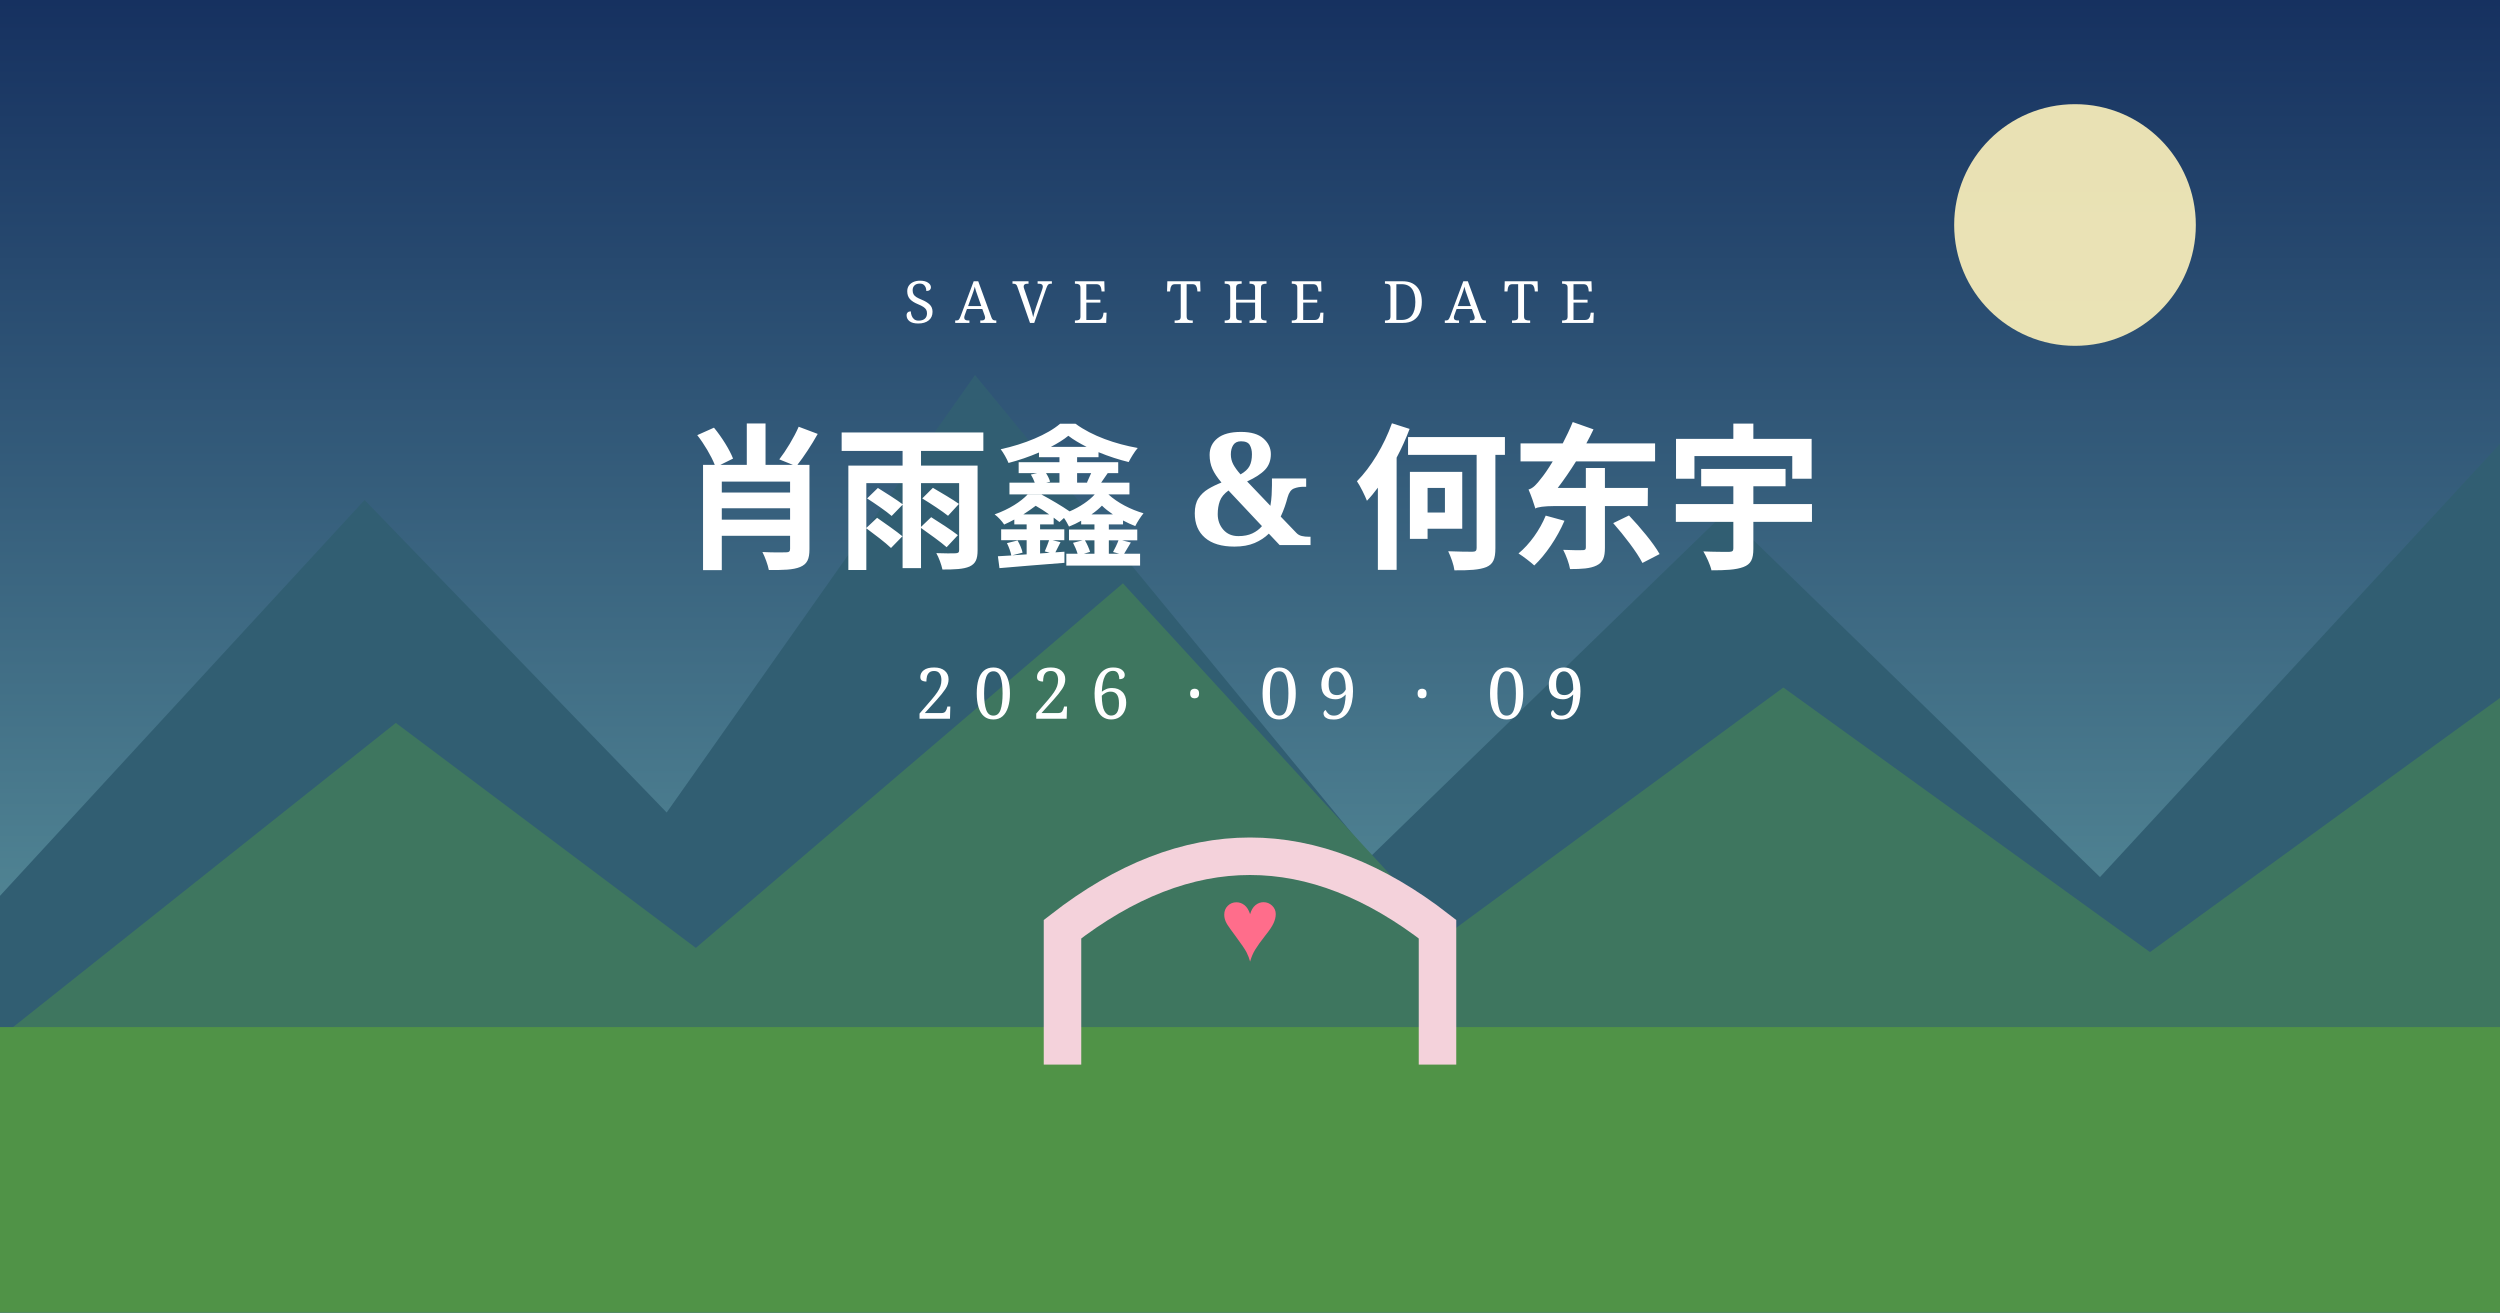
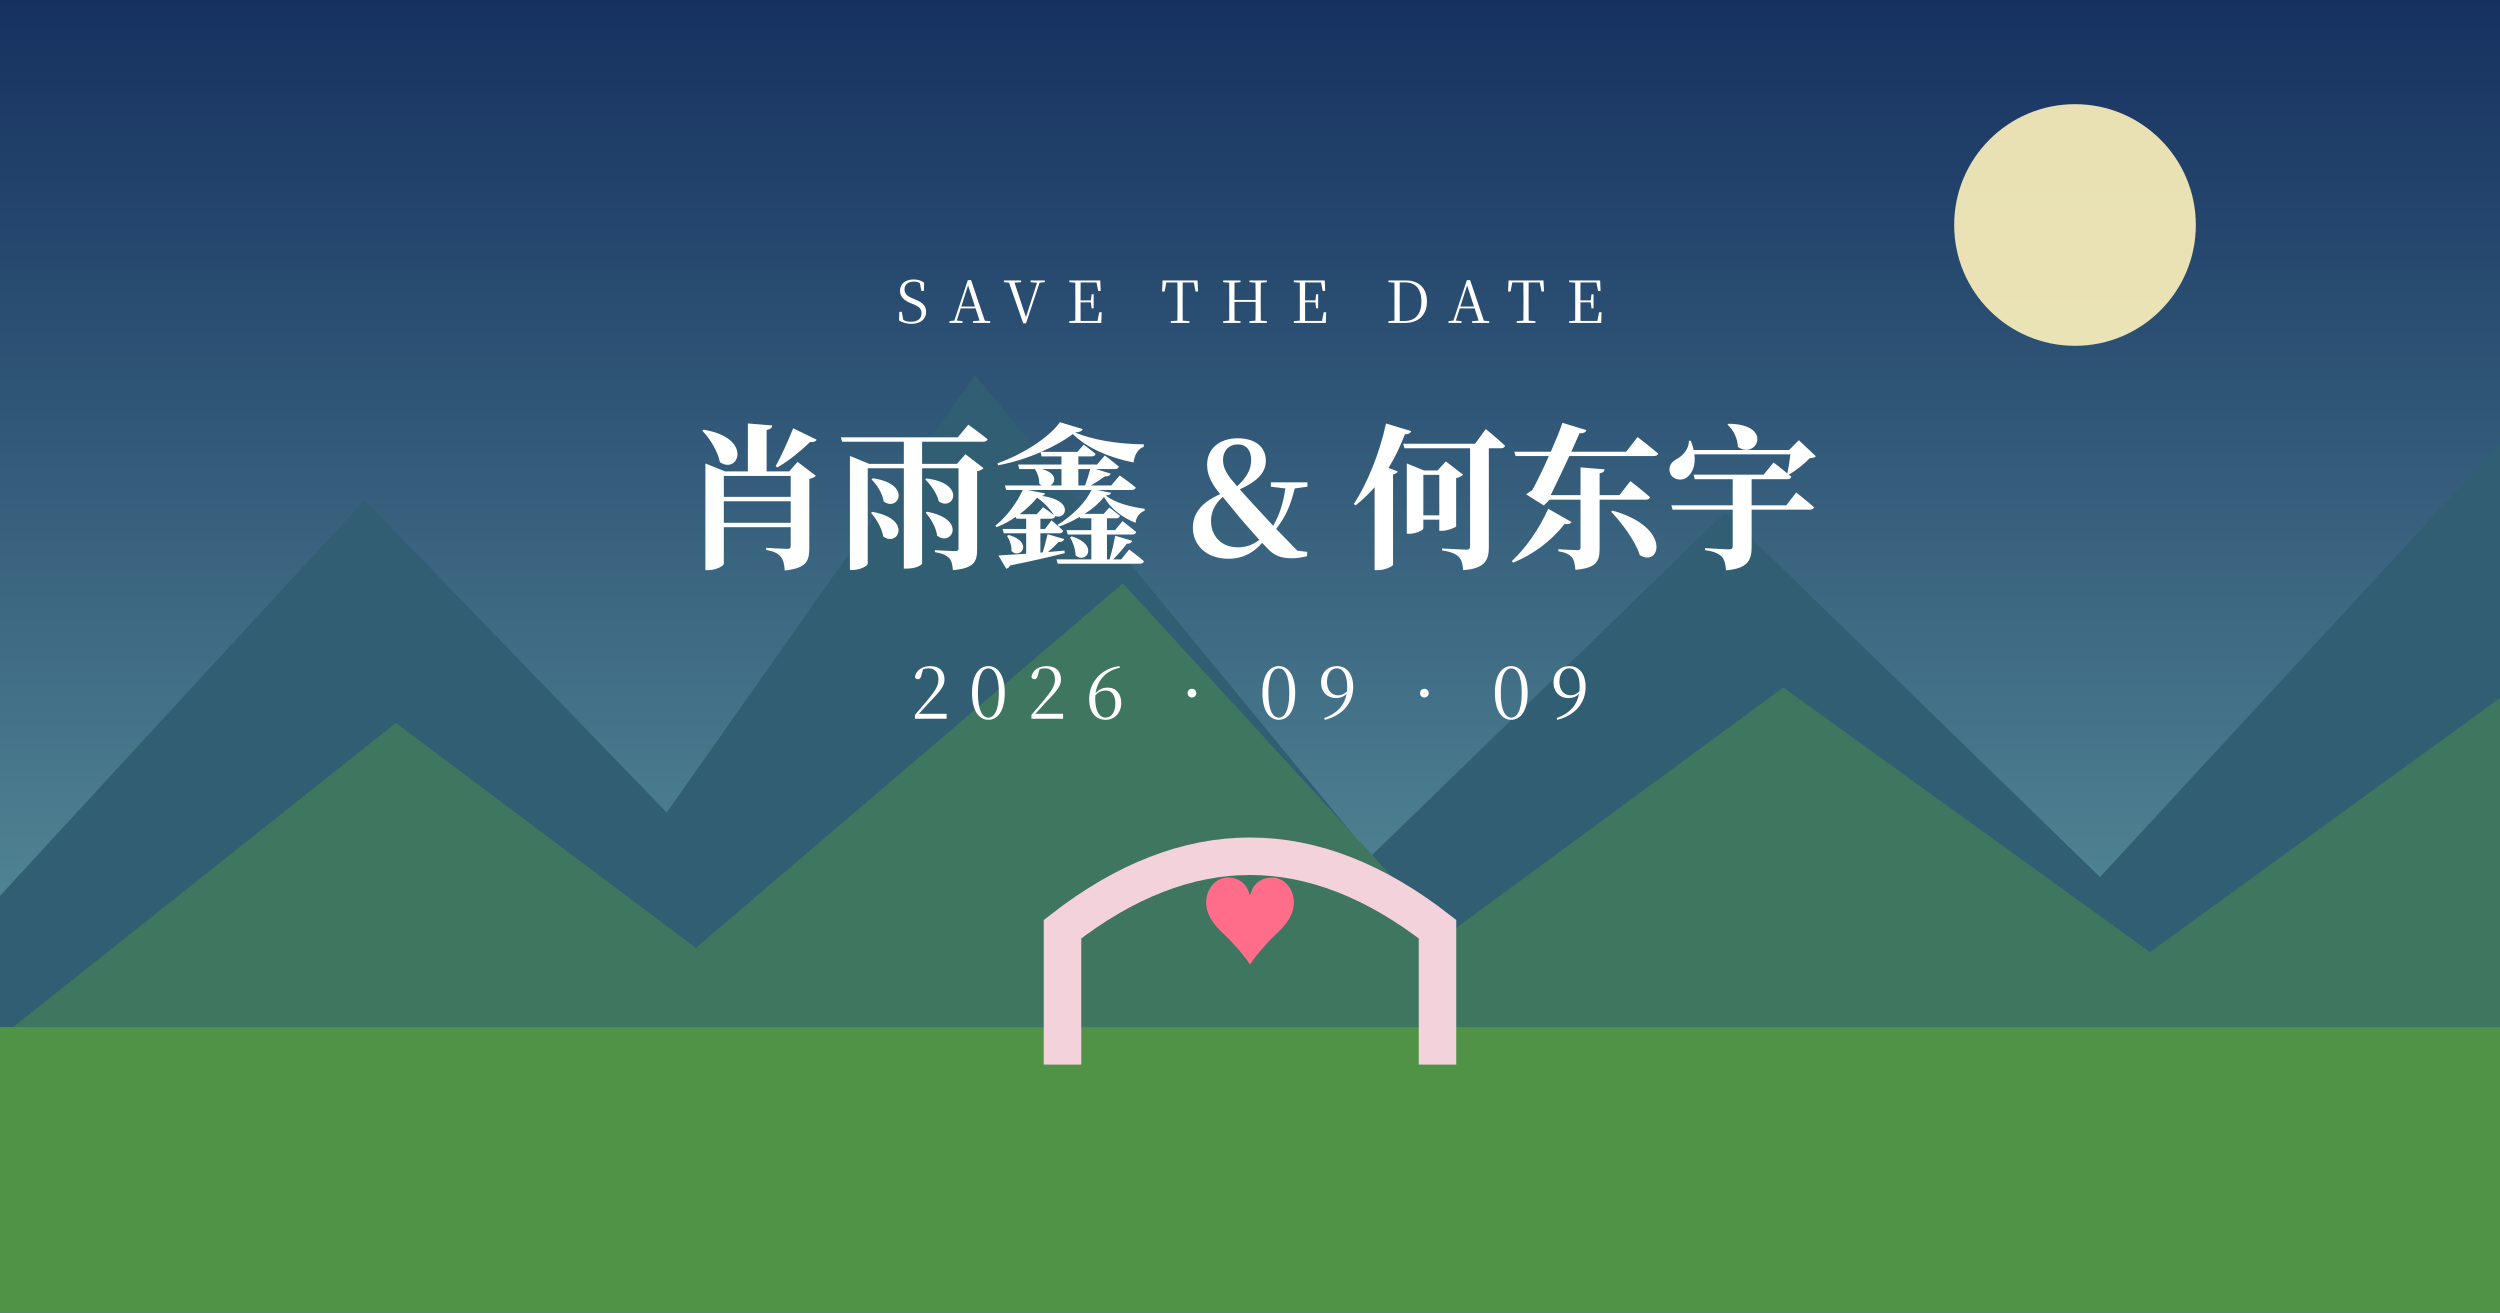
<svg xmlns="http://www.w3.org/2000/svg" width="1200" height="630" viewBox="0 0 1200 630">
  <defs>
    <linearGradient id="sky" x1="0" y1="0" x2="0" y2="1">
      <stop stop-color="#163160" />
      <stop offset="1" stop-color="#6aa9aa" />
    </linearGradient>
  </defs>
  <rect width="1200" height="630" fill="url(#sky)" />
  <circle cx="996" cy="108" r="58" fill="#fff3bc" opacity=".9" />
  <path d="M0 430L175 240l145 150 148-210 190 231 170-165 180 175 192-208v417H0Z" fill="#315e72" />
  <path d="M0 498l190-151 144 108 205-175 155 169 162-119 176 127 168-122v295H0Z" fill="#3e765f" />
  <rect y="493" width="1200" height="137" fill="#509347" />
-   <g fill="#fff" text-anchor="middle" font-family="serif">
+   <g fill="#fff" text-anchor="middle" font-family="Noto Serif CJK SC, Noto Sans CJK SC, serif">
    <text x="600" y="155" font-size="28" letter-spacing="10">SAVE THE DATE</text>
    <text x="600" y="267" font-size="75" font-weight="700">肖雨鑫  &amp;  何东宇</text>
    <text x="600" y="345" font-size="34" letter-spacing="9">2026 · 09 · 09</text>
  </g>
  <g transform="translate(510 421)" fill="none" stroke="#f4d2db" stroke-width="18">
    <path d="M0 90V25Q90-45 180 25v65" />
  </g>
-   <text x="600" y="461" text-anchor="middle" fill="#ff6d8b" font-size="50">♥</text>
+   <text x="600" y="461" text-anchor="middle" fill="#ff6d8b" font-size="50" font-family="Noto Sans CJK SC, sans-serif">♥</text>
</svg>
